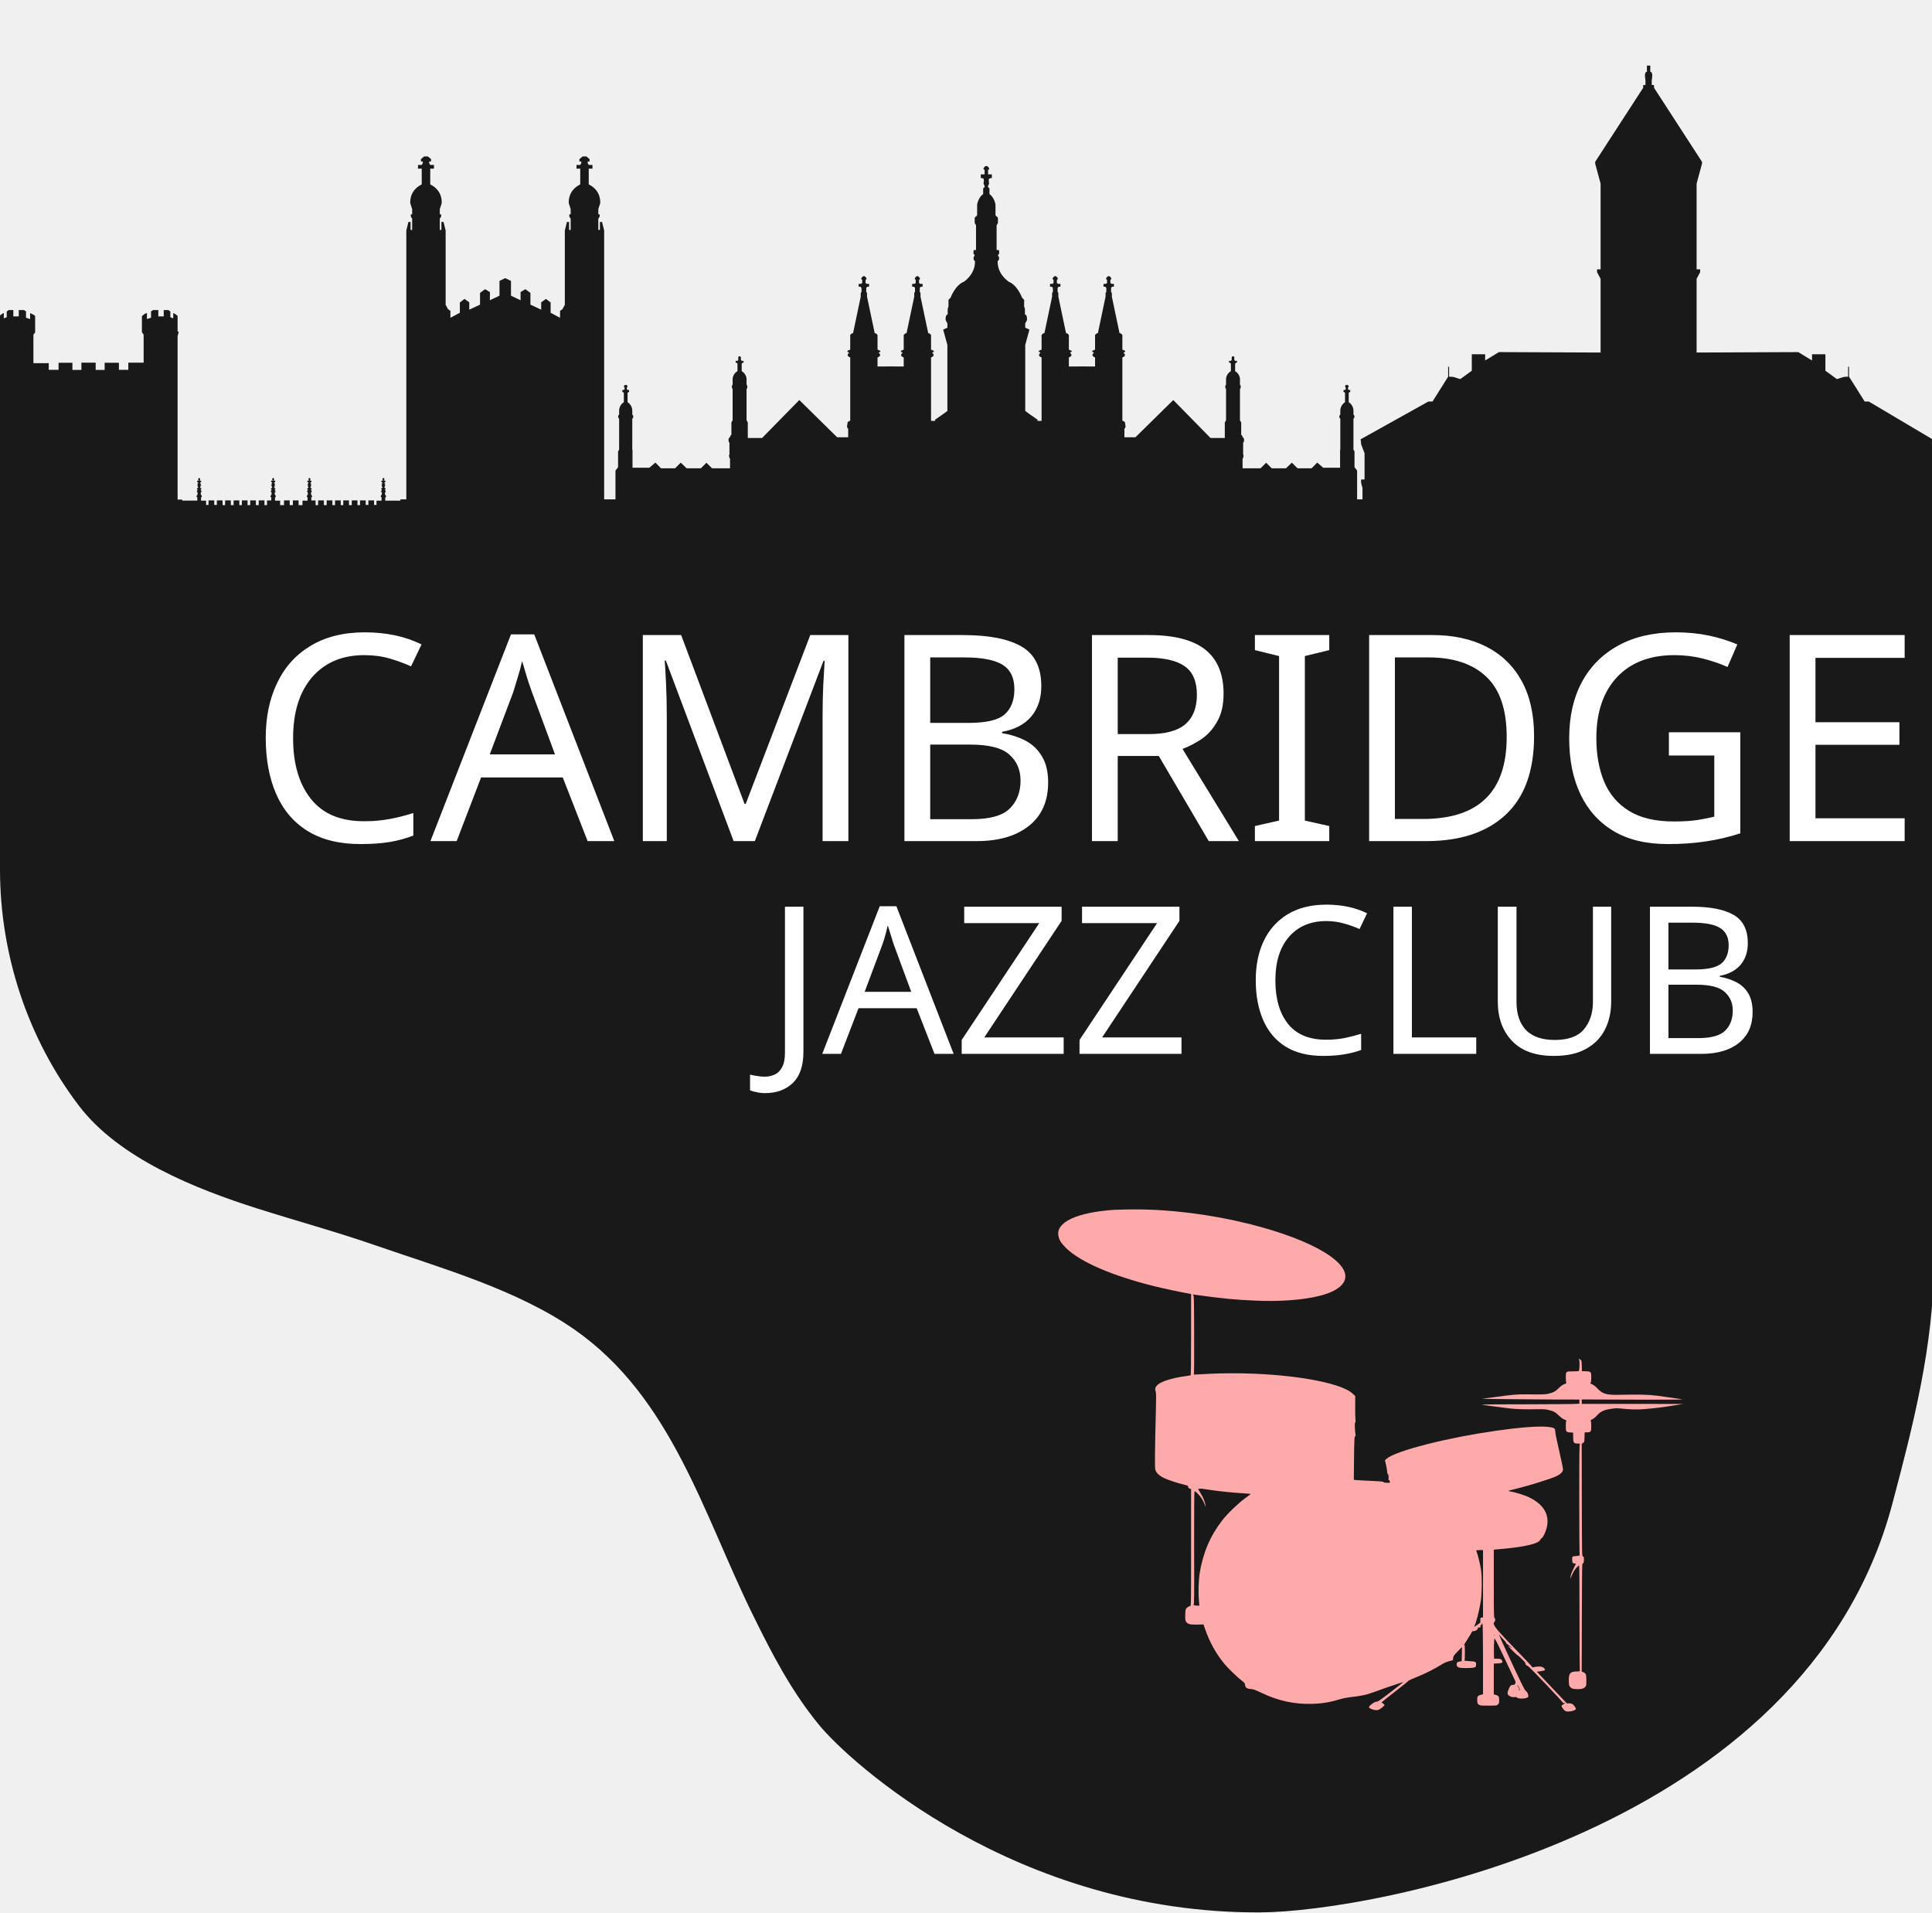
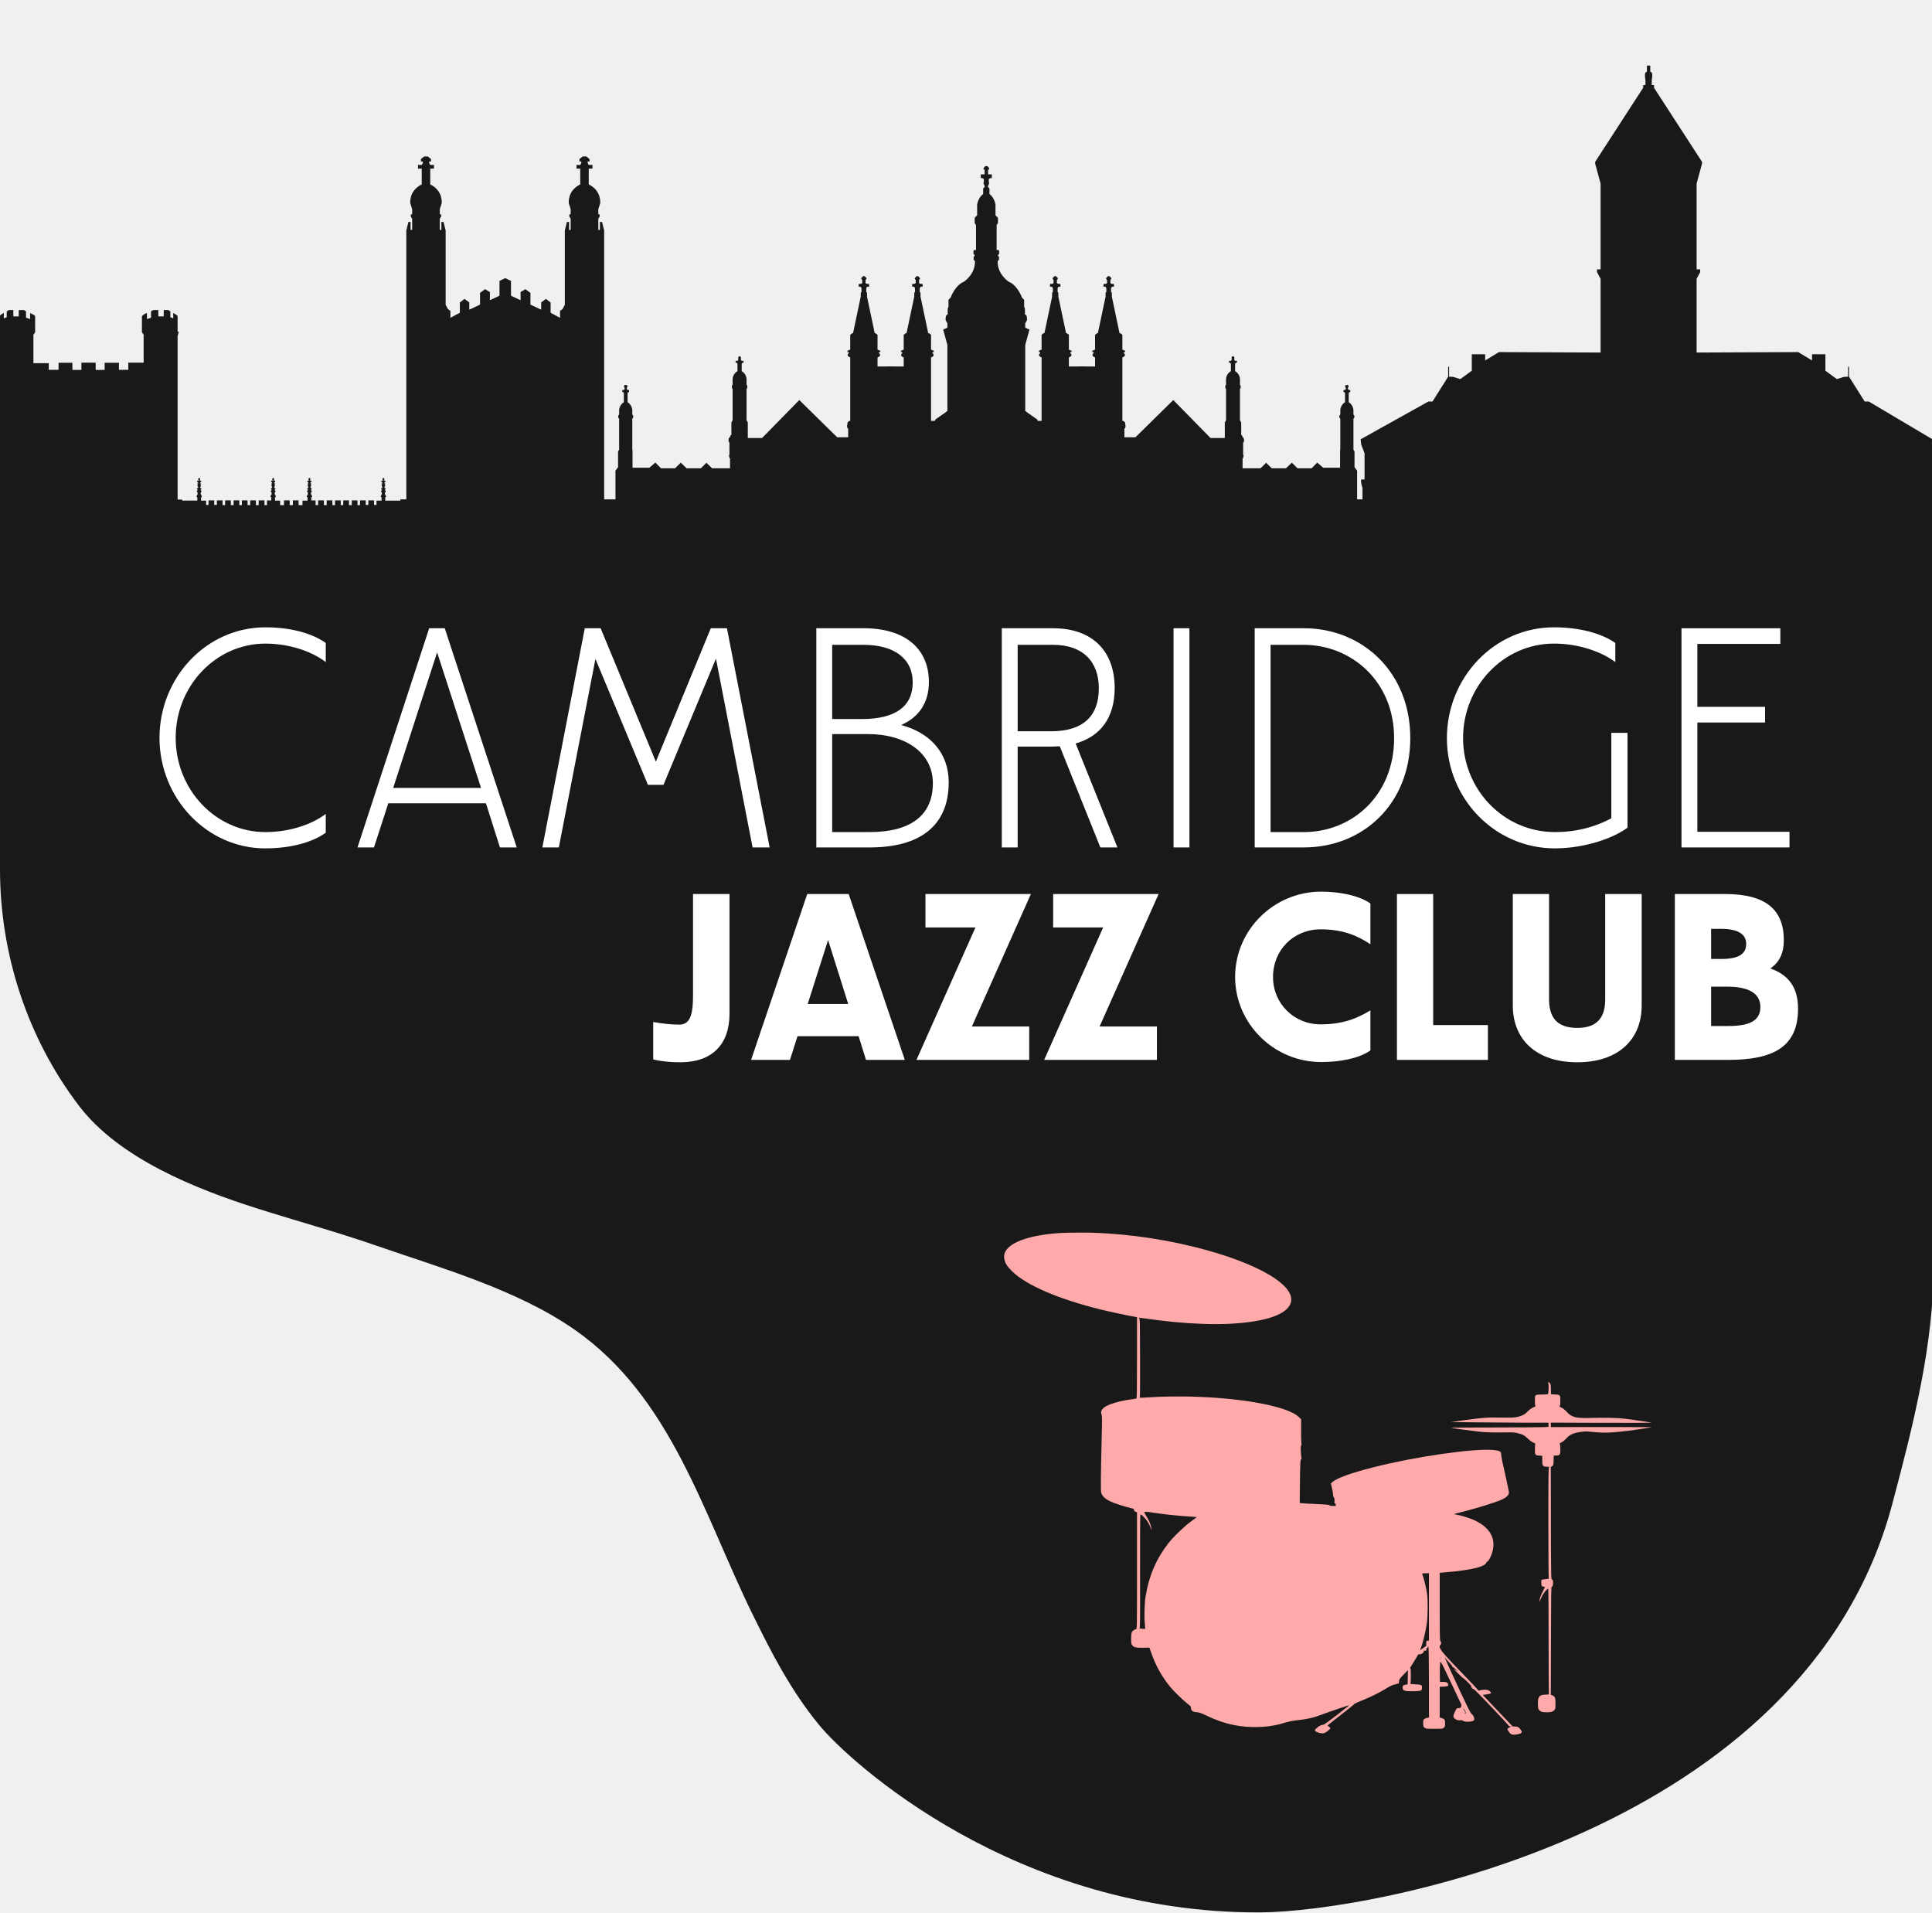
<svg xmlns="http://www.w3.org/2000/svg" width="132.327mm" height="130.962mm" viewBox="0 0 132.327 130.962" version="1.1" id="svg4349">
  <defs id="defs4346" />
  <g id="layer1" transform="translate(-42.33461,-81.76028)">
    <rect style="display:none;fill:#ffffff;stroke:#1a1a1a;stroke-width:0.991;stroke-dasharray:none" id="rect676" width="131.366" height="38.869" x="42.829" y="82.216" />
    <g id="Layer_1" transform="matrix(-0.2645833,0,0,-0.2645833,175.7558,213.7583)">
      <path d="M 504.284,348.734 4.012,350.307 C 3.991,253.248 3.658,229.071 3.665,172.137 c 0,-21.255 5.302,-42.017 10.752,-62.515 C 37.044,24.437 149.112,4.073 177.95,3.916 c 63.379,-0.332 106.397,38.833 114.385,48.633 7.285,8.921 12.197,18.516 17.109,28.506 12.715,25.86 20.948,56.152 46.055,73.667 14.854,10.361 34.522,15.943 51.455,21.797 10.137,3.521 20.479,6.333 30.713,9.585 16.055,5.093 35.781,12.983 46.133,26.543 13.34,17.49 20.469,39.268 20.469,61.235" fill="#1a1919" id="path398" />
    </g>
    <g id="g1120" transform="matrix(0.4771036,0,0,0.4782998,-8.170619,45.38979)">
      <g id="g1113" style="fill:#1a1919;fill-opacity:1" transform="translate(-226.7246,-27.82529)">
        <path d="m 332.538,190.112 v -38.271 l -0.195,-0.45 0.161,-0.421 v -1.861 c 0,0 0.432,-0.389 0.626,-0.436 v 0.778 l 0.417,-0.171 v -0.816 l 0.285,-0.208 h 0.664 v 0.91 h 0.778 v -0.91 h 0.74 l 0.304,0.189 v 0.912 l 0.588,0.189 v -0.853 c 0,0 0.721,0.287 0.721,0.454 v 2.303 l -0.247,0.344 v 4.072 h 2.201 v 0.947 h 1.408 v -1.006 h 1.988 v 1.024 h 1.29 v -1.044 h 2.049 v 1.044 h 1.29 v -1.024 h 2.049 v 1.006 h 1.347 v -1.026 h 2.201 v -3.994 l -0.247,-0.373 v -2.274 c 0,0 0.373,-0.423 0.721,-0.454 v 0.853 l 0.588,-0.189 v -0.912 l 0.304,-0.189 h 0.74 v 0.91 h 0.778 v -0.91 h 0.664 l 0.285,0.208 v 0.816 l 0.417,0.171 v -0.778 c 0,0 0.455,0.232 0.626,0.436 v 2.201 l 0.161,0.081 -0.161,0.609 v 23.397 h 0.662 v 0.147 h 2.169 v -0.499 h -0.106 v -0.181 l 0.144,-0.212 v -0.318 h -0.091 v -0.228 l 0.091,-0.045 v -0.138 h -0.083 v -0.136 l 0.083,-0.053 h 0.076 v -0.175 c 0,0 -0.162,-0.09 -0.083,-0.22 h 0.038 v -0.106 h -0.06 v -0.128 h 0.106 v -0.175 l -0.137,-0.045 v -0.198 h 0.205 v -0.128 h -0.061 V 172.43 l 0.106,-0.128 h 0.038 0.038 l 0.106,0.128 v 0.13 h -0.061 v 0.128 h 0.205 v 0.198 l -0.137,0.045 v 0.175 h 0.106 v 0.128 h -0.06 v 0.106 h 0.038 c 0.078,0.13 -0.084,0.22 -0.084,0.22 v 0.175 h 0.076 l 0.084,0.053 v 0.136 h -0.084 v 0.138 l 0.091,0.045 v 0.228 h -0.091 v 0.318 l 0.144,0.212 v 0.181 h -0.106 v 0.499 h 0.728 v 0.617 h 0.349 v -0.652 h 0.819 v 0.652 h 0.379 v -0.652 h 0.819 v 0.682 h 0.364 v -0.682 h 0.819 v 0.682 h 0.402 v -0.682 h 0.819 v 0.682 h 0.364 v -0.682 h 0.819 v 0.682 h 0.379 v -0.682 h 0.819 v 0.682 h 0.403 v -0.682 h 0.825 v 0.682 h 0.364 v -0.674 h 0.612 l 0.007,-0.472 h -0.106 v -0.181 l 0.144,-0.212 v -0.318 h -0.091 v -0.228 l 0.091,-0.045 v -0.138 h -0.084 v -0.136 l 0.084,-0.053 h 0.076 v -0.175 c 0,0 -0.161,-0.09 -0.083,-0.22 h 0.038 v -0.106 h -0.061 v -0.128 h 0.106 v -0.175 l -0.136,-0.045 v -0.198 h 0.205 v -0.128 h -0.061 V 172.43 l 0.106,-0.128 h 0.038 0.038 l 0.106,0.128 v 0.13 h -0.06 v 0.128 h 0.205 v 0.198 l -0.136,0.045 v 0.175 h 0.106 v 0.128 h -0.061 v 0.106 h 0.038 c 0.078,0.13 -0.083,0.22 -0.083,0.22 v 0.175 h 0.076 l 0.083,0.053 v 0.136 h -0.083 v 0.138 l 0.091,0.045 v 0.228 h -0.091 v 0.318 l 0.144,0.212 v 0.181 h -0.106 v 0.499 h 0.731 v 0.647 h 0.559 v -0.682 h 0.819 v 0.682 h 0.228 0.228 v -0.682 h 0.819 v 0.682 h 0.559 v -0.647 h 0.731 v -0.499 h -0.106 v -0.181 l 0.144,-0.212 v -0.318 h -0.091 v -0.228 l 0.091,-0.045 v -0.138 h -0.083 v -0.136 l 0.083,-0.053 h 0.076 v -0.175 c 0,0 -0.161,-0.09 -0.083,-0.22 h 0.038 v -0.106 h -0.061 v -0.128 h 0.106 v -0.175 l -0.136,-0.045 v -0.198 h 0.205 v -0.128 h -0.061 V 172.43 l 0.106,-0.128 h 0.038 0.038 l 0.106,0.128 v 0.13 h -0.061 v 0.128 h 0.205 v 0.198 l -0.136,0.045 v 0.175 h 0.106 v 0.128 h -0.061 v 0.106 h 0.038 c 0.078,0.13 -0.083,0.22 -0.083,0.22 v 0.175 h 0.076 l 0.084,0.053 v 0.136 h -0.084 v 0.138 l 0.091,0.045 v 0.228 h -0.091 v 0.318 l 0.144,0.212 v 0.181 h -0.106 l 0.007,0.472 h 0.612 v 0.674 h 0.364 v -0.682 h 0.825 v 0.682 h 0.403 v -0.682 h 0.819 v 0.682 h 0.379 v -0.682 h 0.819 v 0.682 h 0.364 v -0.682 h 0.819 v 0.682 h 0.402 v -0.682 h 0.819 v 0.682 h 0.364 v -0.682 h 0.819 v 0.652 h 0.379 v -0.652 h 0.819 v 0.652 h 0.349 v -0.617 h 0.728 v -0.499 h -0.106 v -0.181 l 0.144,-0.212 v -0.318 h -0.091 v -0.228 l 0.091,-0.045 v -0.138 h -0.084 v -0.136 l 0.084,-0.053 h 0.076 v -0.175 c 0,0 -0.162,-0.09 -0.084,-0.22 h 0.038 v -0.106 h -0.06 v -0.128 h 0.106 v -0.175 l -0.137,-0.045 v -0.198 h 0.205 v -0.128 h -0.061 V 172.43 l 0.106,-0.128 h 0.038 0.038 l 0.106,0.128 v 0.13 h -0.061 v 0.128 h 0.205 v 0.198 l -0.137,0.045 v 0.175 h 0.106 v 0.128 h -0.06 v 0.106 h 0.038 c 0.078,0.13 -0.084,0.22 -0.084,0.22 v 0.175 h 0.076 l 0.083,0.053 v 0.136 h -0.083 v 0.138 l 0.091,0.045 v 0.228 h -0.091 v 0.318 l 0.144,0.212 v 0.181 h -0.106 v 0.499 h 2.169 v -0.181 h 0.854 v -38.501 l 0.305,-1.22 h 0.305 v 1.144 h 0.229 v -1.602 l -0.191,-0.305 v -0.316 l 0.191,-0.031 v -0.721 l -0.267,-0.837 c 0,0 -0.24,-1.788 1.64,-2.706 v -2.252 h -0.534 v -0.533 h 0.534 l 0.153,-0.267 v -0.228 h -0.267 v -0.344 l 0.458,-0.381 h 0.267 0.267 l 0.458,0.381 v 0.344 h -0.267 v 0.228 l 0.153,0.267 h 0.534 v 0.533 h -0.534 v 2.252 c 1.879,0.918 1.639,2.706 1.639,2.706 l -0.267,0.837 v 0.721 l 0.191,0.031 v 0.316 l -0.191,0.305 v 1.602 h 0.229 v -1.144 h 0.305 l 0.305,1.22 v 10.642 l 0.334,0.617 0.352,0.255 v 0.991 l 1.354,-0.723 v -1.468 l 0.667,-0.515 0.686,0.495 v 1.048 l 1.544,-0.723 v -1.678 l 0.725,-0.533 0.694,0.413 -0.007,1.169 1.382,-0.649 v -2.117 l 0.825,-0.401 0.825,0.401 v 2.117 l 1.381,0.649 -0.008,-1.169 0.694,-0.413 0.725,0.533 v 1.678 l 1.544,0.723 v -1.048 l 0.686,-0.495 0.667,0.515 v 1.468 l 1.354,0.723 v -0.991 l 0.352,-0.255 0.334,-0.617 v -10.642 l 0.305,-1.22 h 0.305 v 1.144 h 0.229 v -1.602 l -0.191,-0.305 v -0.316 l 0.191,-0.031 v -0.721 l -0.267,-0.837 c 0,0 -0.24,-1.788 1.64,-2.706 v -2.252 h -0.534 v -0.533 h 0.534 l 0.153,-0.267 v -0.228 h -0.267 v -0.344 l 0.458,-0.381 h 0.267 0.267 l 0.458,0.381 v 0.344 h -0.267 v 0.228 l 0.153,0.267 h 0.534 v 0.533 h -0.534 v 2.252 c 1.879,0.918 1.64,2.706 1.64,2.706 l -0.267,0.837 v 0.721 l 0.191,0.031 v 0.316 l -0.191,0.305 v 1.602 h 0.229 v -1.144 h 0.305 l 0.305,1.22 v 38.501 h 1.624 v -4.115 l 0.374,-0.495 v -2.26 l 0.152,-0.246 v -4.428 l -0.133,-0.171 v -0.265 l 0.133,-0.171 v -0.601 c 0,0 0.002,-0.743 0.677,-1.165 v -1.317 l -0.101,-0.126 h -0.114 v -0.293 h 0.152 l 0.165,-0.088 v -0.316 h -0.076 v -0.177 l 0.076,-0.14 h 0.165 0.165 l 0.076,0.14 v 0.177 h -0.076 v 0.316 l 0.165,0.088 h 0.152 v 0.293 h -0.114 l -0.101,0.126 v 1.317 c 0.676,0.423 0.678,1.165 0.678,1.165 v 0.601 l 0.133,0.171 v 0.265 l -0.133,0.171 v 4.428 l 0.032,0.051 v 2.537 h 2.419 l 0.861,-0.741 0.81,0.823 h 2.013 l 0.823,-0.81 0.848,0.81 h 2.039 l 0.798,-0.798 0.81,0.798 h 2.577 v -1.437 h -0.082 v -0.083 c 0,0 -0.126,-0.336 0,-0.481 v -1.673 l -0.089,-0.1 c 0,0 -0.186,-0.509 0.203,-0.735 v -0.151 l 0.165,-0.14 v -1.761 l 0.177,-0.328 v -4.497 l -0.101,-0.1 v -0.342 l 0.101,-0.153 v -0.81 c 0,0 0.003,-0.713 0.697,-1.126 v -1.051 l -0.114,-0.153 h -0.152 v -0.265 h 0.266 l 0.114,-0.114 v -0.379 l 0.088,-0.153 h 0.101 0.101 l 0.089,0.153 v 0.379 l 0.114,0.114 h 0.266 v 0.265 h -0.152 l -0.114,0.153 v 1.051 c 0.693,0.413 0.697,1.126 0.697,1.126 v 0.81 l 0.101,0.153 v 0.342 l -0.101,0.1 v 4.497 l 0.177,0.328 v 1.761 0.458 h 2.051 l 5.344,-5.434 5.433,5.33 h 1.583 v -1.246 l -0.085,-0.041 c 0,0 -0.164,-0.236 -0.016,-0.599 v -0.24 l 0.26,-0.216 h 0.135 v -9.092 c 0,0 -0.596,-0.173 -0.282,-0.558 h 0.077 v -0.202 h -0.19 v -0.189 l 0.395,-0.165 v -2.115 l 0.264,-0.228 h 0.139 l 1.106,-5.244 v -0.379 c 0,0 -0.025,-0.277 0.109,-0.254 v -0.607 l -0.139,-0.179 h -0.266 v -0.405 h 0.304 l 0.203,-0.114 v -0.456 l -0.127,-0.126 v -0.14 l 0.253,-0.267 h 0.114 0.114 l 0.253,0.267 v 0.14 l -0.127,0.126 v 0.456 l 0.203,0.114 h 0.304 v 0.405 h -0.266 l -0.139,0.179 v 0.607 c 0.134,-0.024 0.109,0.254 0.109,0.254 v 0.379 l 1.106,5.244 h 0.139 l 0.264,0.228 v 2.115 l 0.395,0.165 v 0.189 h -0.19 v 0.202 h 0.077 c 0.315,0.385 -0.282,0.558 -0.282,0.558 v 1.303 l 1.978,-0.012 h -0.197 l 1.978,0.012 v -1.303 c 0,0 -0.597,-0.173 -0.282,-0.558 h 0.077 v -0.202 h -0.19 v -0.189 l 0.395,-0.165 v -2.115 l 0.264,-0.228 h 0.139 l 1.107,-5.244 v -0.379 c 0,0 -0.025,-0.277 0.109,-0.254 v -0.607 l -0.139,-0.179 h -0.266 v -0.405 h 0.304 l 0.203,-0.114 v -0.456 l -0.127,-0.126 v -0.14 l 0.253,-0.267 h 0.114 0.114 l 0.253,0.267 v 0.14 l -0.127,0.126 v 0.456 l 0.203,0.114 h 0.304 v 0.405 h -0.266 l -0.139,0.179 v 0.607 c 0.134,-0.024 0.109,0.254 0.109,0.254 v 0.379 l 1.107,5.244 h 0.139 l 0.264,0.228 v 2.115 l 0.395,0.165 v 0.189 h -0.19 v 0.202 h 0.077 c 0.315,0.385 -0.282,0.558 -0.282,0.558 v 9.092 h 0.585 v -0.177 l 1.425,-0.994 0.337,-0.265 v -9.436 l -0.603,-2.199 0.603,-0.273 v -0.619 l -0.249,-0.458 c 0,0 -0.073,-0.784 0.292,-0.82 v -0.798 l 0.114,-0.34 V 146.8 l 0.304,-0.322 c 0,0 0.645,-1.779 1.919,-2.28 0,0 1.646,-1.073 1.577,-2.944 l -0.19,-0.208 v -0.456 h 0.114 v -0.324 h -0.133 v -0.513 l 0.089,-0.088 h 0.273 v -3.557 l -0.19,-0.305 v -0.768 l 0.35,-0.338 v -1.515 c 0,0 0.123,-1 0.866,-1.539 v -0.798 l 0.209,-0.191 v -0.189 c 0,0 -0.246,-0.305 -0.114,-0.57 v -0.399 l -0.228,-0.134 h -0.21 v -0.531 h 0.551 v -0.684 h -0.152 v -0.21 l 0.247,-0.285 h 0.152 0.152 l 0.247,0.285 v 0.21 h -0.152 v 0.684 H 474.97 v 0.531 h -0.209 l -0.228,0.134 v 0.399 c 0.132,0.265 -0.114,0.57 -0.114,0.57 v 0.189 l 0.209,0.191 v 0.798 c 0.743,0.538 0.866,1.539 0.866,1.539 v 1.515 l 0.35,0.338 v 0.768 l -0.19,0.305 v 3.557 h 0.273 l 0.089,0.088 v 0.513 h -0.133 v 0.324 h 0.114 v 0.456 l -0.19,0.208 c -0.069,1.871 1.577,2.944 1.577,2.944 1.273,0.501 1.919,2.28 1.919,2.28 l 0.304,0.322 v 0.951 l 0.114,0.34 v 0.798 c 0.366,0.035 0.292,0.82 0.292,0.82 l -0.249,0.458 v 0.619 l 0.603,0.273 -0.603,2.199 v 9.436 l 0.337,0.265 1.425,0.994 v 0.177 h 0.585 v -9.092 c 0,0 -0.596,-0.173 -0.282,-0.558 h 0.077 v -0.202 h -0.19 v -0.189 l 0.395,-0.165 v -2.115 l 0.264,-0.228 h 0.139 l 1.107,-5.244 v -0.379 c 0,0 -0.025,-0.277 0.109,-0.254 v -0.607 l -0.139,-0.179 H 483.322 v -0.405 h 0.304 l 0.202,-0.114 v -0.456 l -0.127,-0.126 v -0.14 l 0.253,-0.267 h 0.114 0.114 l 0.253,0.267 v 0.14 l -0.127,0.126 v 0.456 l 0.203,0.114 h 0.304 v 0.405 h -0.266 l -0.139,0.179 v 0.607 c 0.134,-0.024 0.109,0.254 0.109,0.254 v 0.379 l 1.106,5.244 h 0.139 l 0.264,0.228 v 2.115 l 0.395,0.165 v 0.189 h -0.19 v 0.202 h 0.077 c 0.315,0.385 -0.282,0.558 -0.282,0.558 v 1.303 l 1.978,-0.012 h -0.197 l 1.978,0.012 v -1.303 c 0,0 -0.596,-0.173 -0.282,-0.558 h 0.077 v -0.202 h -0.19 v -0.189 l 0.395,-0.165 v -2.115 l 0.264,-0.228 h 0.139 l 1.106,-5.244 v -0.379 c 0,0 -0.024,-0.277 0.109,-0.254 v -0.607 l -0.139,-0.179 h -0.266 v -0.405 h 0.304 l 0.203,-0.114 v -0.456 l -0.127,-0.126 v -0.14 l 0.253,-0.267 h 0.114 0.114 l 0.253,0.267 v 0.14 l -0.127,0.126 v 0.456 l 0.203,0.114 h 0.304 v 0.405 h -0.266 l -0.139,0.179 v 0.607 c 0.134,-0.024 0.109,0.254 0.109,0.254 v 0.379 l 1.106,5.244 h 0.139 l 0.264,0.228 v 2.115 l 0.395,0.165 v 0.189 h -0.19 v 0.202 h 0.077 c 0.315,0.385 -0.282,0.558 -0.282,0.558 v 9.092 h 0.135 l 0.26,0.216 v 0.24 c 0.148,0.364 -0.016,0.599 -0.016,0.599 l -0.085,0.041 v 1.246 h 1.583 l 5.433,-5.33 5.344,5.434 h 2.052 v -0.458 -1.761 l 0.177,-0.328 v -4.497 l -0.1,-0.1 v -0.342 l 0.1,-0.153 v -0.81 c 0,0 0.004,-0.713 0.698,-1.126 v -1.051 l -0.114,-0.153 h -0.153 v -0.265 h 0.267 l 0.114,-0.114 v -0.379 l 0.088,-0.153 h 0.1 0.102 l 0.088,0.153 v 0.379 l 0.114,0.114 h 0.265 v 0.265 h -0.151 l -0.114,0.153 v 1.051 c 0.694,0.413 0.696,1.126 0.696,1.126 v 0.81 l 0.102,0.153 v 0.342 l -0.102,0.1 v 4.497 l 0.179,0.328 v 1.761 l 0.163,0.14 v 0.151 c 0.389,0.226 0.204,0.735 0.204,0.735 l -0.09,0.1 v 1.673 c 0.128,0.145 0,0.481 0,0.481 v 0.083 h -0.081 v 1.437 h 2.577 l 0.81,-0.798 0.798,0.798 h 2.04 l 0.847,-0.81 0.823,0.81 h 2.014 l 0.81,-0.823 0.861,0.741 h 2.419 v -2.537 l 0.031,-0.051 v -4.428 l -0.134,-0.171 v -0.265 l 0.134,-0.171 v -0.601 c 0,0 0.002,-0.743 0.678,-1.165 v -1.317 l -0.102,-0.126 h -0.114 v -0.293 h 0.153 l 0.163,-0.088 v -0.316 h -0.075 v -0.177 l 0.075,-0.14 h 0.165 0.165 l 0.077,0.14 v 0.177 h -0.077 v 0.316 l 0.165,0.088 h 0.151 v 0.293 h -0.114 l -0.102,0.126 v 1.317 c 0.676,0.423 0.678,1.165 0.678,1.165 v 0.601 l 0.134,0.171 v 0.265 l -0.134,0.171 v 4.428 l 0.153,0.246 v 2.26 l 0.373,0.495 v 4.115 h 0.772 v -1.645 c 0,0 -0.309,-0.869 -0.177,-1.205 h 0.474 v -3.75 l -0.476,-1.24 -0.088,-0.759 9.726,-5.409 h 0.592 l 2.248,-3.561 v -1.419 h 0.134 v 1.419 l 0.59,0.033 1.022,0.316 1.647,-1.199 v -2.358 h 1.918 v 0.89 l 1.979,-1.199 14.593,0.063 v -10.55 l -0.509,-0.959 v -0.401 h 0.509 v -12.275 l -0.778,-2.867 v -0.25 l 6.892,-10.607 v -0.391 h 0.328 v -0.711 c 0,0 -0.269,-1.175 0.21,-1.175 v -0.9 h 0.24 0.24 v 0.9 c 0.48,0 0.21,1.175 0.21,1.175 v 0.711 h 0.328 v 0.391 l 6.892,10.607 v 0.25 l -0.778,2.867 v 12.275 h 0.509 v 0.401 l -0.509,0.959 v 10.55 l 14.593,-0.063 1.979,1.199 v -0.89 h 1.916 v 2.358 l 1.649,1.199 1.022,-0.316 0.59,-0.033 v -1.419 h 0.132 v 1.419 l 2.25,3.561 h 0.592 l 9.142,5.409 -0.09,0.539 0.111,1.459 v 3.75 c 0,0 0.117,10.811 0.238,17.353 l -277.736,0.245" style="fill:#1a1919;fill-opacity:1;fill-rule:nonzero;stroke:none;stroke-width:0.02" id="path706" />
      </g>
    </g>
-     <text xml:space="preserve" style="font-style:normal;font-variant:normal;font-weight:normal;font-stretch:normal;font-size:19.756px;font-family:'Poiret One';-inkscape-font-specification:'Poiret One, Normal';font-variant-ligatures:normal;font-variant-caps:normal;font-variant-numeric:normal;font-variant-east-asian:normal;fill:#ffffff;fill-opacity:1;stroke-width:0.265;opacity:1" x="59.333" y="139.357" id="text2397">
-       <tspan id="tspan2395" style="font-style:normal;font-variant:normal;font-weight:normal;font-stretch:normal;font-size:19.756px;font-family:'Poiret One';-inkscape-font-specification:'Poiret One, Normal';font-variant-ligatures:normal;font-variant-caps:normal;font-variant-numeric:normal;font-variant-east-asian:normal;fill:#ffffff;stroke-width:0.265" x="59.333" y="139.357">CAMBRIDGE</tspan>
-     </text>
-     <text xml:space="preserve" style="font-style:normal;font-variant:normal;font-weight:normal;font-stretch:normal;font-size:14.111px;font-family:'Poiret One';-inkscape-font-specification:'Poiret One, Normal';font-variant-ligatures:normal;font-variant-caps:normal;font-variant-numeric:normal;font-variant-east-asian:normal;fill:#ffffff;fill-opacity:1;stroke-width:0.265" x="94.799" y="153.928" id="text2397-5">
-       <tspan id="tspan2395-2" style="font-style:normal;font-variant:normal;font-weight:normal;font-stretch:normal;font-size:14.111px;font-family:'Poiret One';-inkscape-font-specification:'Poiret One, Normal';font-variant-ligatures:normal;font-variant-caps:normal;font-variant-numeric:normal;font-variant-east-asian:normal;fill:#ffffff;stroke-width:0.265" x="94.799" y="153.928">JAZZ CLUB</tspan>
-     </text>
+     <g aria-label="CAMBRIDGE" transform="scale(0.9871611,1.013006)" id="text2397" style="font-weight:200;font-size:21.167px;font-family:'Modeco Trial';-inkscape-font-specification:'Modeco Trial, Ultra-Light';opacity:1;fill:#ffffff;stroke-width:0.276">
+       <path d="m 61.297,138.061 c 1.715,0 3.217,-0.381 4.191,-1.058 v -1.27 c -0.953,0.699 -2.477,1.228 -4.191,1.228 -3.429,0 -6.223,-2.857 -6.223,-6.371 0,-3.514 2.794,-6.371 6.223,-6.371 1.715,0 3.26,0.55 4.191,1.249 v -1.291 c -0.974,-0.677 -2.477,-1.058 -4.191,-1.058 -4.085,0 -7.345,3.387 -7.345,7.472 0,4.085 3.281,7.472 7.345,7.472 z" id="path310" />
+       <path d="m 67.689,137.998 h 1.143 l 0.995,-2.985 h 6.773 l 0.974,2.985 h 1.164 l -4.995,-14.817 h -1.08 z m 5.525,-13.187 3.048,9.165 h -6.096 z" id="path312" />
+       <path d="m 80.516,137.998 h 1.143 l 2.54,-12.742 3.641,8.509 h 1.08 l 3.641,-8.53 2.54,12.764 h 1.185 l -2.963,-14.817 h -1.122 l -3.81,9.017 -3.831,-9.017 h -1.101 z" id="path314" />
+       <path d="m 99.524,123.181 v 14.817 h 3.704 c 3.493,0 5.482,-1.46 5.482,-4.403 0,-1.968 -1.27,-3.344 -3.302,-3.873 1.249,-0.529 1.926,-1.524 1.926,-2.9 0,-2.286 -1.672,-3.641 -4.53,-3.641 z m 3.577,7.154 c 2.561,0 4.509,1.228 4.509,3.323 0,2.223 -1.609,3.302 -4.382,3.302 h -2.603 v -6.625 z m -2.477,-1.016 v -5.017 h 2.18 c 2.095,0 3.408,0.91 3.408,2.54 0,1.63 -1.207,2.477 -3.535,2.477 z" id="path316" />
+       <path d="m 112.393,137.998 h 1.101 v -6.816 h 2.35 c 0.191,0 0.402,-0.021 0.572,-0.021 l 2.815,6.837 h 1.185 l -2.9,-7.027 c 1.757,-0.487 2.709,-1.778 2.709,-3.747 0,-2.498 -1.545,-4.043 -4.276,-4.043 h -3.556 z m 1.101,-13.695 h 2.477 c 2.011,0 3.154,1.101 3.154,2.942 0,1.863 -1.08,2.9 -3.302,2.9 h -2.328 z" id="path318" />
+       <path d="m 124.31,123.181 v 14.817 h 1.101 v -14.817 z" id="path320" />
+       <path d="m 129.94,123.181 v 14.817 h 3.408 c 4.085,0 7.387,-2.921 7.387,-7.387 0,-4.466 -3.323,-7.43 -7.387,-7.43 z m 3.408,1.122 c 3.26,0 6.265,2.434 6.265,6.308 0,3.852 -2.9,6.35 -6.265,6.35 h -2.307 V 124.303 Z" id="path322" />
+       <path d="m 150.768,138.061 c 2.053,0 4.043,-0.677 5.038,-1.397 v -6.414 h -1.122 v 5.779 c -0.931,0.487 -2.223,0.931 -3.916,0.931 -3.556,0 -6.371,-2.879 -6.371,-6.35 0,-3.535 2.836,-6.392 6.308,-6.392 1.715,0 3.302,0.55 4.255,1.249 v -1.291 c -0.995,-0.677 -2.54,-1.058 -4.255,-1.058 -4.128,0 -7.43,3.387 -7.43,7.493 0,4.106 3.344,7.451 7.493,7.451 z" id="path324" />
+       <path d="m 159.552,137.998 h 7.493 v -1.058 h -6.392 v -7.387 h 4.699 v -1.058 h -4.699 v -4.255 h 5.757 v -1.058 h -6.858 z" id="path326" />
+     </g>
+     <g aria-label="JAZZ CLUB" id="text2397-5" style="font-weight:bold;font-size:16.228px;font-family:'Modeco Trial';-inkscape-font-specification:'Modeco Trial, Bold';fill:#ffffff;stroke-width:0.265">
+       <path d="m 87.075,151.747 v 2.564 c 0.6,0.146 1.217,0.195 1.866,0.195 2.142,0 3.359,-1.201 3.359,-3.327 v -8.195 h -2.499 v 6.962 c 0,1.444 -0.26,1.98 -0.957,1.98 -0.6,0 -1.217,-0.081 -1.769,-0.179 z" id="path329" />
+       <path d="m 96.439,154.344 0.519,-1.623 h 4.187 l 0.503,1.623 h 2.661 l -3.846,-11.359 h -2.84 l -3.846,11.359 z m 2.613,-8.211 1.379,4.381 h -2.775 z" id="path331" />
+       <path d="m 105.104,154.344 h 7.724 v -2.288 h -3.927 l 4.041,-9.071 h -7.221 v 2.288 h 3.424 z" id="path333" />
+       <path d="m 113.851,154.344 h 7.724 v -2.288 h -3.927 l 4.041,-9.071 h -7.221 v 2.288 h 3.424 z" id="path335" />
+       <path d="m 126.931,148.664 c 0,3.197 2.661,5.826 5.891,5.826 1.266,0 2.596,-0.243 3.375,-0.795 v -2.743 c -0.763,0.454 -1.736,0.957 -3.408,0.957 -1.834,0 -3.262,-1.428 -3.262,-3.246 0,-1.85 1.412,-3.262 3.262,-3.262 1.688,0 2.661,0.536 3.408,1.022 v -2.791 c -0.779,-0.552 -2.126,-0.811 -3.375,-0.811 -3.246,0 -5.891,2.629 -5.891,5.842 z" id="path337" />
+       <path d="m 138.014,142.984 v 11.359 h 6.231 v -2.385 h -3.749 v -8.974 z" id="path339" />
+       <path d="m 150.364,154.506 c 2.775,0 4.414,-1.525 4.414,-3.895 v -7.627 h -2.499 v 7.205 c 0,1.103 -0.422,1.964 -1.915,1.964 -1.509,0 -1.931,-0.86 -1.931,-1.964 v -7.205 h -2.483 v 7.627 c 0,2.369 1.639,3.895 4.414,3.895 z" id="path341" />
+       <path d="m 157.049,142.984 v 11.359 h 3.651 c 3.164,0 4.787,-0.941 4.787,-3.505 0,-1.477 -0.665,-2.321 -1.899,-2.759 0.633,-0.422 0.925,-1.071 0.925,-1.931 0,-2.093 -1.233,-3.164 -4.024,-3.164 z m 3.619,6.345 c 1.314,0 2.239,0.389 2.239,1.396 0,0.974 -0.811,1.298 -2.207,1.298 h -1.168 v -2.694 z m -1.136,-1.899 v -2.061 h 0.698 c 1.103,0 1.704,0.341 1.704,1.022 0,0.698 -0.503,1.039 -1.704,1.039 z" id="path343" />
+     </g>
    <g transform="matrix(0.02618017,0,0,-0.02553908,-596.6381,156.3232)" fill="#000000" stroke="none" id="g522" style="fill:#ffaaaa">
      <g id="g595" transform="matrix(0.1281415,0,0,0.1281415,27174.339,-1669.973)" style="fill:#ffaaaa">
-         <path d="M 1135,10499 C 386,10446 -43,10239 11,9957 c 17,-92 56,-155 158,-258 294,-293 936,-577 1806,-799 190,-48 546,-126 708,-154 l 37,-7 v -850 c 0,-671 -3,-850 -12,-853 -7,-2 -67,-12 -133,-21 -249,-37 -459,-105 -535,-173 -50,-46 -63,-84 -44,-138 11,-32 12,-107 4,-434 -20,-837 -23,-1164 -11,-1206 18,-68 80,-128 184,-179 84,-41 263,-101 425,-142 55,-14 62,-18 62,-40 0,-18 8,-28 30,-36 l 30,-11 V 3433 c 0,-1158 -1,-1223 -17,-1223 -25,0 -74,-34 -89,-62 -9,-15 -13,-63 -14,-134 0,-99 2,-114 22,-139 37,-47 77,-57 221,-54 l 130,3 32,-94 c 94,-279 225,-520 398,-735 75,-92 277,-291 359,-354 51,-38 57,-47 60,-83 4,-56 38,-80 120,-86 54,-4 86,-16 223,-83 338,-166 673,-239 1040,-226 208,7 367,36 575,102 41,13 120,29 175,35 246,28 345,50 515,115 150,58 572,205 586,205 3,0 -111,-92 -253,-205 -164,-130 -266,-205 -281,-205 -37,0 -84,-24 -132,-68 -38,-34 -43,-43 -34,-59 14,-23 98,-53 150,-53 43,0 93,30 143,83 l 23,26 -27,25 c -15,14 -32,26 -38,26 -5,0 116,100 270,223 154,122 279,225 279,230 -1,7 75,43 244,113 127,54 303,146 410,215 70,45 116,68 175,83 l 80,22 5,46 c 4,41 14,55 93,138 l 88,92 -3,-149 -3,-148 -37,-6 c -53,-8 -70,-25 -66,-68 5,-57 44,-71 198,-70 69,0 141,5 160,12 33,11 35,15 38,59 4,61 -8,67 -146,75 -59,4 -101,8 -95,10 10,4 13,47 13,169 0,127 -3,163 -12,158 -7,-4 -3,8 9,27 125,206 153,254 153,259 0,4 12,6 27,4 38,-4 97,41 89,69 -3,14 -2,17 6,9 16,-16 61,7 47,24 -8,10 -5,16 10,26 12,7 21,22 22,33 1,11 5,4 10,-15 4,-19 8,-357 9,-751 V 362 l -43,-10 c -66,-17 -79,-37 -75,-117 3,-61 6,-70 31,-89 26,-19 41,-21 197,-21 164,0 169,1 194,24 23,22 26,32 26,91 0,76 -12,94 -74,111 l -36,10 v 322 322 l 71,3 c 86,3 113,14 103,45 -12,42 -31,52 -102,54 l -67,1 -3,139 c -1,76 0,171 4,211 l 6,74 21,-27 c 12,-15 106,-212 209,-438 103,-227 192,-420 197,-429 7,-11 7,-27 0,-47 -9,-25 -17,-31 -41,-31 -16,0 -37,-4 -47,-10 -21,-11 -71,-127 -71,-163 0,-49 80,-95 143,-83 21,4 36,1 49,-10 36,-33 198,-26 228,11 18,22 -10,105 -43,125 -28,17 -98,163 -439,920 -89,196 -138,318 -103,255 10,-16 46,-60 82,-96 38,-39 62,-72 58,-78 -3,-6 -2,-10 2,-9 5,2 36,-21 69,-51 59,-55 58,-59 -3,-14 -18,13 -33,22 -33,19 0,-3 45,-52 101,-108 55,-57 98,-96 94,-88 -4,8 31,-23 79,-70 53,-53 84,-90 81,-99 -7,-17 36,-66 45,-51 3,5 169,-166 368,-381 199,-215 360,-394 358,-398 -3,-4 9,-6 27,-3 30,4 30,3 -13,-20 -25,-12 -46,-30 -47,-38 -2,-8 13,-36 32,-62 27,-36 43,-49 71,-54 51,-9 153,11 177,35 19,19 19,20 -1,53 -38,62 -66,80 -122,81 l -50,1 -306,330 -306,331 76,10 c 93,13 109,25 76,60 -33,35 -82,46 -157,35 -34,-4 -67,-11 -72,-14 -5,-4 -13,0 -18,8 -10,17 -161,183 -223,246 -25,25 -149,157 -275,293 -267,287 -319,366 -270,407 8,7 15,25 15,40 0,15 -7,33 -15,40 -13,11 -15,103 -15,720 v 708 l 48,6 c 26,3 81,8 122,11 222,18 455,54 587,90 116,32 174,63 193,102 8,17 22,34 31,36 9,2 30,33 47,69 155,329 48,606 -303,780 -101,51 -298,112 -415,131 -33,5 -31,5 210,67 217,55 631,188 740,238 79,35 128,75 146,118 14,34 21,0 -126,674 -16,74 -28,150 -27,169 3,51 -35,69 -166,81 -404,35 -1590,-140 -2437,-361 -469,-123 -753,-228 -846,-314 l -26,-24 23,-103 c 13,-57 22,-118 21,-136 -1,-19 4,-40 13,-48 15,-16 20,-44 16,-103 -2,-20 1,-31 7,-27 9,5 21,-23 22,-49 0,-6 -26,-9 -65,-7 -36,2 -65,8 -65,12 0,14 -47,19 -295,30 -126,6 -249,13 -272,16 l -41,5 4,407 c 4,429 9,517 26,506 7,-5 8,8 4,37 -15,97 -18,249 -6,249 9,0 11,14 6,53 -4,28 -7,153 -6,276 l 1,224 -53,51 c -249,241 -1323,427 -2463,426 -154,0 -350,-5 -435,-10 -269,-16 -355,-20 -345,-15 7,3 9,287 7,827 -2,770 -3,824 -20,836 -15,11 -11,12 23,7 596,-84 838,-108 1272,-126 378,-15 713,1 1018,47 424,64 694,190 772,360 169,369 -630,863 -1937,1198 -781,200 -1623,308 -2364,305 -160,-1 -345,-6 -411,-10 z M 3105,4640 c 165,-27 445,-57 655,-70 96,-7 176,-13 178,-15 2,-2 -50,-42 -115,-90 -141,-105 -368,-329 -469,-465 -247,-329 -392,-680 -460,-1110 -21,-137 -29,-412 -15,-554 6,-65 10,-120 9,-121 -2,-1 -32,2 -68,5 -36,4 -58,8 -50,8 13,2 15,139 12,1176 -1,646 1,1183 6,1195 7,20 12,17 69,-40 63,-64 110,-139 143,-232 24,-68 24,-51 1,46 -13,52 -39,111 -79,182 l -59,104 31,4 c 35,5 43,4 211,-23 z M 8680,2676 v -705 l -27,-3 c -27,-3 -28,-6 -28,-55 v -52 l -68,-50 c -47,-36 -64,-44 -56,-29 39,73 106,343 135,543 22,152 25,500 5,630 -19,130 -67,332 -98,411 -4,11 10,14 66,14 h 71 z m 237,-1088 c -3,-7 -5,-2 -5,12 0,14 2,19 5,13 2,-7 2,-19 0,-25 z M 9415,509 c 17,-33 20,-69 4,-69 -5,0 -7,5 -4,11 11,16 -3,57 -28,79 -17,16 -18,20 -4,14 10,-3 24,-19 32,-35 z" id="path492" style="fill:#ffaaaa" />
-         <path d="m 10638,7371 c 20,-12 15,-238 -5,-245 -8,-3 -63,-6 -123,-6 -140,0 -140,0 -140,-129 0,-55 5,-102 11,-108 7,-7 -6,-17 -44,-32 -37,-15 -72,-41 -111,-82 -64,-67 -103,-89 -201,-115 -73,-18 -127,-20 -450,-15 -183,4 -289,-6 -685,-61 l -235,-33 460,-6 c 253,-3 702,-7 997,-8 l 537,-1 -2,-40 c -2,-22 2,-41 8,-42 5,0 -19,-4 -55,-8 -36,-4 -490,-8 -1009,-9 -519,0 -942,-3 -940,-5 6,-7 396,-62 574,-82 151,-17 322,-21 580,-16 114,2 154,-1 217,-17 105,-27 132,-43 208,-117 43,-42 83,-71 114,-83 28,-10 44,-21 37,-25 -7,-5 -11,-44 -11,-110 0,-122 4,-128 91,-134 l 59,-4 v -94 c 0,-118 11,-134 98,-135 31,0 50,-3 42,-7 -13,-6 -15,-146 -15,-1167 0,-638 4,-1163 8,-1166 5,-3 -24,-9 -64,-13 -39,-3 -75,-9 -80,-12 -14,-8 -11,-120 4,-132 6,-6 24,-12 38,-14 l 26,-3 -38,-80 c -55,-113 -66,-143 -73,-200 -6,-49 -6,-49 23,28 30,77 76,150 124,195 l 24,23 6,-23 c 4,-13 7,-508 7,-1102 0,-593 3,-1082 6,-1087 3,-5 -25,-9 -61,-9 -135,0 -169,-42 -163,-201 3,-95 4,-100 34,-130 28,-28 40,-32 102,-37 105,-7 160,4 194,40 27,29 28,33 28,142 0,124 -9,148 -64,171 l -31,13 3,1131 c 2,956 4,1131 16,1131 19,0 26,23 26,86 0,46 -3,56 -20,62 -20,7 -20,15 -23,1182 l -2,1175 27,17 c 26,17 27,21 30,119 l 3,101 53,2 c 73,2 82,16 82,129 0,48 -4,97 -10,107 -8,16 -3,21 35,40 25,12 67,47 95,80 70,81 141,115 285,136 92,14 128,15 215,5 195,-20 304,-23 450,-12 185,14 430,45 640,81 l 165,28 -1034,1 h -1034 l -1,47 -1,46 1039,-4 c 571,-2 1028,0 1015,4 -30,9 -302,51 -519,79 -171,23 -393,28 -785,18 -244,-5 -329,21 -426,130 -29,33 -73,71 -98,83 -25,13 -48,24 -50,26 -3,1 1,8 7,14 8,8 12,48 12,108 0,122 -5,128 -113,132 l -78,3 -2,106 c -2,89 -5,110 -21,128 -11,12 -26,21 -35,21 -12,0 -13,-2 -3,-9 z" id="path494" style="fill:#ffaaaa" />
+         <path d="M 30.85,10013.915 C -718.15,9960.915 -1147.15,9753.914 -1093.15,9471.914 c 17,-92 56,-155 158,-258 294,-293 936,-577 1806,-799 190,-48 546,-126 708,-154 l 37,-7 v -850 c 0,-671 -3,-850 -12,-853 -7,-2 -67,-12 -133,-21 -249,-37 -459,-105 -535,-173 -50,-46 -63,-84 -44,-138 11,-32 12,-107 4,-434 -20,-837 -23,-1164 -11,-1206 18,-68 80,-128 184,-179 84,-41 263,-101 425,-142 55,-14 62,-18 62,-40 0,-18 8,-28 30,-36 l 30,-11 v -1223 c 0,-1158 -1,-1223 -17,-1223 -25,0 -74,-34 -89,-62 -9,-15 -13,-63 -14,-134 0,-99 2,-114 22,-139 37,-47 77,-57 221,-54 l 130,3 32,-94 c 94,-279 225,-520 398,-735 75,-92 277,-291 359,-354 51,-38 57,-47 60,-83 4,-56 38,-80 120,-86 54,-4 86,-16 223,-83 338,-166 673,-239 1040,-226 208,7 367,36 575,102 41,13 120,29 175,35 246,28 345,50 515,115 150,58 572,205 586,205 3,0 -111,-92 -253,-205 -164,-130 -266,-205 -281,-205 -37,0 -84,-24 -132,-68 -38,-34 -43,-43 -34,-59 14,-23 98,-53 150,-53 43,0 93,30 143,83 l 23,26 -27,25 c -15,14 -32,26 -38,26 -5,0 116,100 270,223 154,122 279,225 279,230 -1,7 75,43 244,113 127,54 303,146 410,215 70,45 116,68 175,83 l 80,22 5,46 c 4,41 14,55 93,138 l 88,92 -3,-149 -3,-148 -37,-6 c -53,-8 -70,-25 -66,-68 5,-57 44,-71 198,-70 69,0 141,5 160,12 33,11 35,15 38,59 4,61 -8,67 -146,75 -59,4 -101,8 -95,10 10,4 13,47 13,169 0,127 -3,163 -12,158 -7,-4 -3,8 9,27 125,206 153,254 153,259 0,4 12,6 27,4 38,-4 97,41 89,69 -3,14 -2,17 6,9 16,-16 61,7 47,24 -8,10 -5,16 10,26 12,7 21,22 22,33 1,11 5,4 10,-15 4,-19 8,-357 9,-751 v -717 l -43,-10 c -66,-17 -79,-37 -75,-117 3,-61 6,-70 31,-89 26,-19 41,-21 197,-21 164,0 169,1 194,24 23,22 26,32 26,91 0,76 -12,94 -74,111 l -36,10 v 322 322 l 71,3 c 86,3 113,14 103,45 -12,42 -31,52 -102,54 l -67,1 -3,139 c -1,76 0,171 4,211 l 6,74 21,-27 c 12,-15 106,-212 209,-438 103,-227 192,-420 197,-429 7,-11 7,-27 0,-47 -9,-25 -17,-31 -41,-31 -16,0 -37,-4 -47,-10 -21,-11 -71,-127 -71,-163 0,-49 80,-95 143,-83 21,4 36,1 49,-10 36,-33 198,-26 228,11 18,22 -10,105 -43,125 -28,17 -98,163 -439,920 -89,196 -138,318 -103,255 10,-16 46,-60 82,-96 38,-39 62,-72 58,-78 -3,-6 -2,-10 2,-9 5,2 36,-21 69,-51 59,-55 58,-59 -3,-14 -18,13 -33,22 -33,19 0,-3 45,-52 101,-108 55,-57 98,-96 94,-88 -4,8 31,-23 79,-70 53,-53 84,-90 81,-99 -7,-17 36,-66 45,-51 3,5 169,-166 368,-381 199,-215 359.999,-394 357.999,-398 -3,-4 9,-6 27,-3 30,4 30,3 -13,-20 -25,-12 -46,-30 -47,-38 -2,-8 13,-36 32,-62 27,-36 43,-49 71,-54 51,-9 153,11 177,35 19,19 19,20 -1,53 -38,62 -66,80 -122,81 l -50,1 -305.999,330 -306,331 76,10 c 93,13 109,25 76,60 -33,35 -82,46 -157,35 -34,-4 -67,-11 -72,-14 -5,-4 -13,0 -18,8 -10,17 -161,183 -223,246 -25,25 -149,157 -275,293 -267,287 -319,366 -270,407 8,7 15,25 15,40 0,15 -7,33 -15,40 -13,11 -15,103 -15,720 v 708 l 48,6 c 26,3 81,8 122,11 222,18 455,54 587,90 116,32 174,63 193,102 8,17 22,34 31,36 9,2 30,33 47,69 155,329 48,606 -303,780 -101,51 -298,112 -415,131 -33,5 -31,5 210,67 217,55 631,188 740,238 79,35 128,75 146,118 14,34 21,0 -126,674 -16,74 -28,150 -27,169 3,51 -35,69 -166,81 -404,35 -1590,-140 -2437,-361 -469,-123 -753,-228 -846,-314 l -26,-24 23,-103 c 13,-57 22,-118 21,-136 -1,-19 4,-40 13,-48 15,-16 20,-44 16,-103 -2,-20 1,-31 7,-27 9,5 21,-23 22,-49 0,-6 -26,-9 -65,-7 -36,2 -65,8 -65,12 0,14 -47,19 -295,30 -126,6 -249,13 -272,16 l -41,5 4,407 c 4,429 9,517 26,506 7,-5 8,8 4,37 -15,97 -18,249 -6,249 9,0 11,14 6,53 -4,28 -7,153 -6,276 l 1,224 -53,51 c -249,241 -1323,427 -2463,426 -154,0 -350,-5 -435,-10 -269,-16 -355,-20 -345,-15 7,3 9,287 7,827 -2,770 -3,824 -20,836 -15,11 -11,12 23,7 596,-84 838,-108 1272,-126 378,-15 713,1 1018,47 424,64 694,190 772,360 169,369 -630,863 -1937,1198 -781,200 -1623,308.001 -2364,305.001 -160,-1 -345,-6 -411,-10 z M 2000.85,4154.914 c 165,-27 445,-57 655,-70 96,-7 176,-13 178,-15 2,-2 -50,-42 -115,-90 -141,-105 -368,-329 -469,-465 -247,-329 -392,-680 -460,-1110 -21,-137 -29,-412 -15,-554 6,-65 10,-120 9,-121 -2,-1 -32,2 -68,5 -36,4 -58,8 -50,8 13,2 15,139 12,1176 -1,646 1,1183 6,1195 7,20 12,17 69,-40 63,-64 110,-139 143,-232 24,-68 24,-51 1,46 -13,52 -39,111 -79,182 l -59,104 31,4 c 35,5 43,4 211,-23 z m 5575,-1964 v -705 l -27,-3 c -27,-3 -28,-6 -28,-55 v -52 l -68,-50 c -47,-36 -64,-44 -56,-29 39,73 106,343 135,543 22,152 25,500 5,630 -19,130 -67,332 -98,411 -4,11 10,14 66,14 h 71 z m 237,-1088 c -3,-7 -5,-2 -5,12 0,14 2,19 5,13 2,-7 2,-19 0,-25 z m 498,-1079 c 17,-33 20,-69 4,-69 -5,0 -7,5 -4,11 11,16 -3,57 -28,79 -17,16 -18,20 -4,14 10,-3 24,-19 32,-35 z" id="path492" style="fill:#ffaaaa" />
+         <path d="m 10007.056,6885.914 c 20,-12 15,-238 -5,-245 -8,-3 -63,-6 -123,-6 -140,0 -140,0 -140,-129 0,-55 5,-102 11,-108 7,-7 -6,-17 -44,-32 -37,-15 -72,-41 -111,-82 -64,-67 -103,-89 -201,-115 -73,-18 -127,-20 -450,-15 -183,4 -289,-6 -685,-61 l -235,-33 460,-6 c 253,-3 702,-7 997,-8 l 536.999,-1 -2,-40 c -2,-22 2,-41 8,-42 5,0 -19,-4 -55,-8 -36,-4 -489.999,-8 -1008.999,-9 -519,0 -942,-3 -940,-5 6,-7 396,-62 574,-82 151,-17 322,-21 580,-16 114,2 154,-1 217,-17 105,-27 132,-43 208,-117 43,-42 83,-71 114,-83 28,-10 44,-21 37,-25 -7,-5 -11,-44 -11,-110 0,-122 4,-128 91,-134 l 59,-4 v -94 c 0,-118 11,-134 98,-135 31,0 50,-3 42,-7 -13,-6 -15,-146 -15,-1167 0,-638 4,-1163 8,-1166 5,-3 -24,-9 -64,-13 -39,-3 -75,-9 -80,-12 -14,-8 -11,-120 4,-132 6,-6 24,-12 38,-14 l 26,-3 -38,-80 c -55,-113 -66,-143 -73,-200 -6,-49 -6,-49 23,28 30,77 76,150 124,195 l 24,23 6,-23 c 4,-13 7,-508 7,-1102 0,-593 3,-1082 6,-1087 3,-5 -25,-9 -61,-9 -135,0 -169,-42 -163,-201 3,-95 4,-100 34,-130 28,-28 40,-32 102,-37 105,-7 160,4 194,40 27,29 28,33 28,142 0,124 -9,148 -64,171 l -31,13 3,1131 c 2,956 4,1131 16,1131 19,0 26,23 26,86 0,46 -3,56 -20,62 -20,7 -20,15 -23,1182 l -2,1175 27,17 c 26,17 27,21 30,119 l 3,101 53,2 c 73,2 82,16 82,129 0,48 -4,97 -10,107 -8,16 -3,21 35,40 25,12 67,47 95,80 70,81 141,115 285,136 92,14 128,15 215,5 195,-20 304,-23 450,-12 185,14 430,45 640,81 l 165,28 -1034,1 h -1034 l -1,47 -1,46 1039,-4 c 571,-2 1028,0 1015,4 -30,9 -302,51 -519,79 -171,23 -393,28 -785,18 -244,-5 -329,21 -426,130 -29,33 -73,71 -98,83 -25,13 -48,24 -50,26 -3,1 1,8 7,14 8,8 12,48 12,108 0,122 -5,128 -113,132 l -78,3 -2,106 c -2,89 -5,110 -21,128 -11,12 -26,21 -35,21 -12,0 -13,-2 -3,-9 z" id="path494" style="fill:#ffaaaa" />
      </g>
      <path d="m 9100,1476 c 0,-2 8,-10 18,-17 15,-13 16,-12 3,4 -13,16 -21,21 -21,13 z" id="path498" style="fill:#ffaaaa" />
      <path d="m 9580,1070 c 0,-5 7,-10 16,-10 8,0 12,5 9,10 -3,6 -10,10 -16,10 -5,0 -9,-4 -9,-10 z" id="path500" style="fill:#ffaaaa" />
      <path d="m 9480,1066 c 0,-2 8,-10 18,-17 15,-13 16,-12 3,4 -13,16 -21,21 -21,13 z" id="path502" style="fill:#ffaaaa" />
      <path d="m 9615,920 c 10,-11 20,-20 23,-20 3,0 -3,9 -13,20 -10,11 -20,20 -23,20 -3,0 3,-9 13,-20 z" id="path506" style="fill:#ffaaaa" />
      <path d="m 9755,770 c 10,-11 20,-20 23,-20 3,0 -3,9 -13,20 -10,11 -20,20 -23,20 -3,0 3,-9 13,-20 z" id="path508" style="fill:#ffaaaa" />
      <path d="m 9860,656 c 0,-2 8,-10 18,-17 15,-13 16,-12 3,4 -13,16 -21,21 -21,13 z" id="path510" style="fill:#ffaaaa" />
      <path d="m 10005,500 c 10,-11 20,-20 23,-20 3,0 -3,9 -13,20 -10,11 -20,20 -23,20 -3,0 3,-9 13,-20 z" id="path516" style="fill:#ffaaaa" />
      <path d="m 10125,370 c 10,-11 20,-20 23,-20 3,0 -3,9 -13,20 -10,11 -20,20 -23,20 -3,0 3,-9 13,-20 z" id="path518" style="fill:#ffaaaa" />
      <path d="m 10240,246 c 0,-2 8,-10 18,-17 15,-13 16,-12 3,4 -13,16 -21,21 -21,13 z" id="path520" style="fill:#ffaaaa" />
    </g>
  </g>
</svg>
